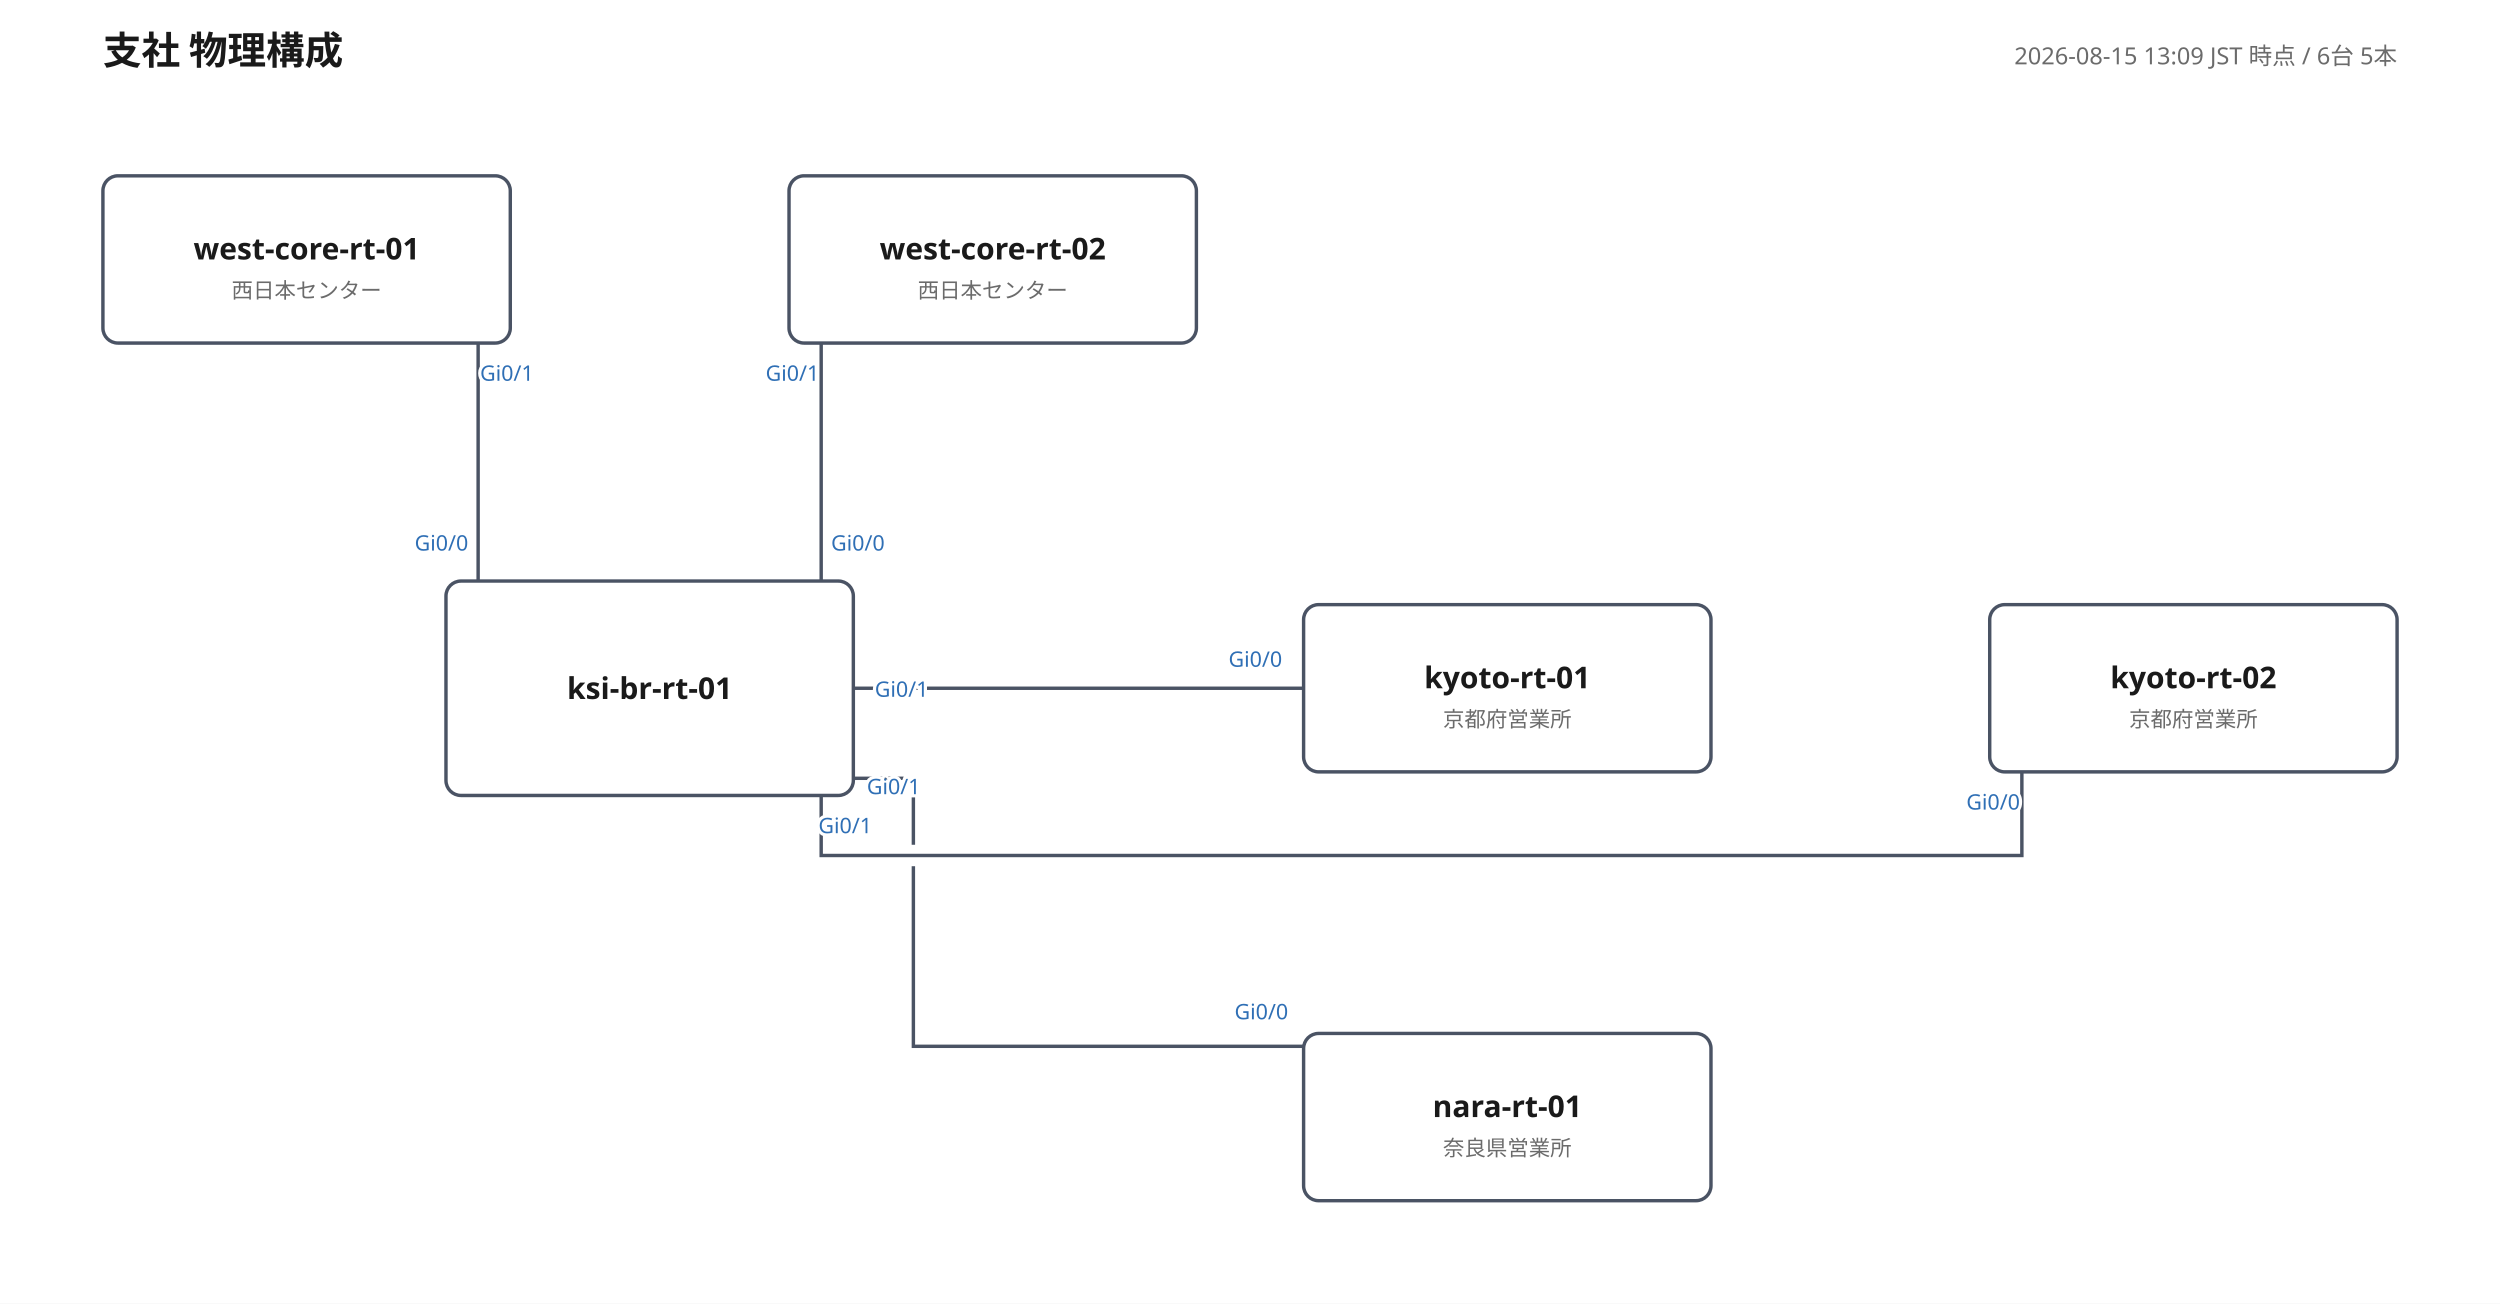
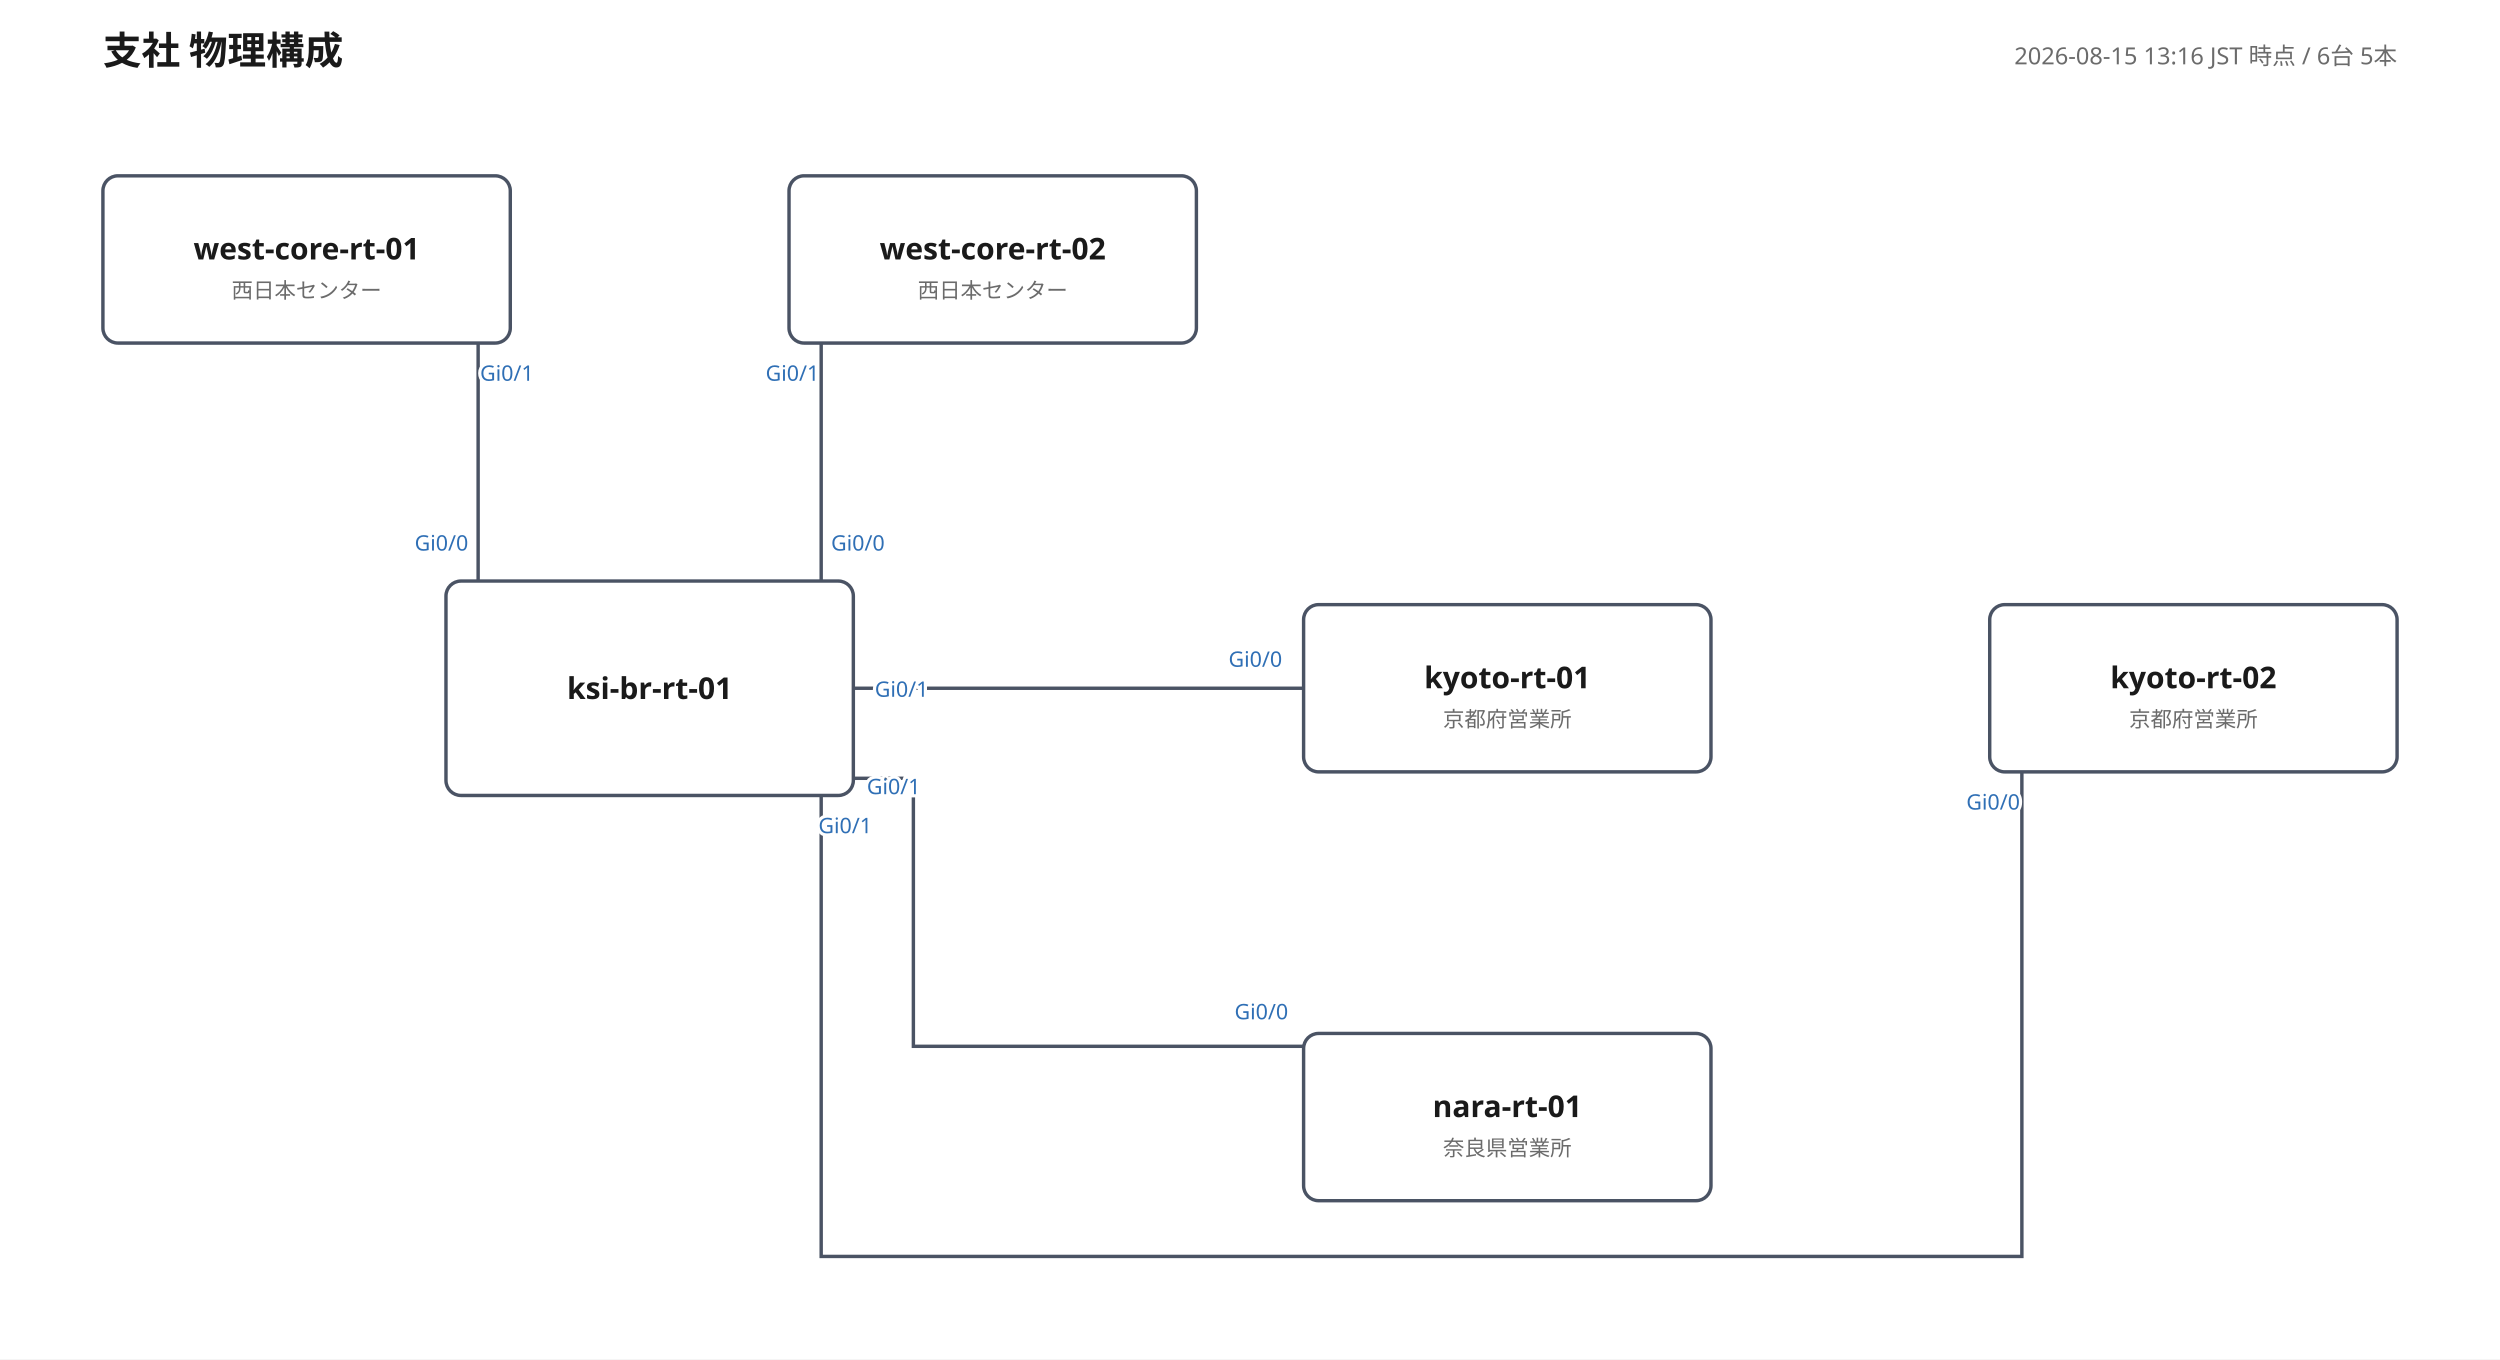
- <svg xmlns="http://www.w3.org/2000/svg" width="1166" height="608" viewBox="0 0 1166 608" font-family="'Yu Gothic', 'Hiragino Kaku Gothic ProN', Meiryo, 'Noto Sans JP', sans-serif">
+ <svg xmlns="http://www.w3.org/2000/svg" width="1166" height="634" viewBox="0 0 1166 634" font-family="'Yu Gothic', 'Hiragino Kaku Gothic ProN', Meiryo, 'Noto Sans JP', sans-serif">
  <rect width="100%" height="100%" fill="#ffffff" />
  <text x="48" y="30" font-size="18" font-weight="700" fill="#1a1a1a">支社 物理構成</text>
-   <text x="1118" y="30" font-size="11" fill="#6b6b6b" text-anchor="end">2026-08-15 13:09 JST 時点 / 6台 5本</text>
+   <text x="1118" y="30" font-size="11" fill="#6b6b6b" text-anchor="end">2026-08-15 13:16 JST 時点 / 6台 5本</text>
  <polyline points="223,271 223,160" fill="none" stroke="#4a5364" stroke-width="1.6" />
  <text class="port-label" x="218.4" y="256.8" font-size="10" fill="#2f6fb5" text-anchor="end" paint-order="stroke" stroke="#ffffff" stroke-width="3">Gi0/0</text>
  <text class="port-label" x="223.9" y="177.6" font-size="10" fill="#2f6fb5" text-anchor="start" paint-order="stroke" stroke="#ffffff" stroke-width="3">Gi0/1</text>
  <polyline points="383,271 383,160" fill="none" stroke="#4a5364" stroke-width="1.6" />
  <text class="port-label" x="387.6" y="256.8" font-size="10" fill="#2f6fb5" text-anchor="start" paint-order="stroke" stroke="#ffffff" stroke-width="3">Gi0/0</text>
  <text class="port-label" x="382.1" y="177.6" font-size="10" fill="#2f6fb5" text-anchor="end" paint-order="stroke" stroke="#ffffff" stroke-width="3">Gi0/1</text>
  <polyline points="608,321 398,321" fill="none" stroke="#4a5364" stroke-width="1.6" />
  <text class="port-label" x="598.0" y="311.0" font-size="10" fill="#2f6fb5" text-anchor="end" paint-order="stroke" stroke="#ffffff" stroke-width="3">Gi0/0</text>
  <text class="port-label" x="408.0" y="325.0" font-size="10" fill="#2f6fb5" text-anchor="start" paint-order="stroke" stroke="#ffffff" stroke-width="3">Gi0/1</text>
-   <polyline points="943,360 943,399 383,399 383,371" fill="none" stroke="#4a5364" stroke-width="1.6" />
+   <polyline points="943,360 943,586 383,586 383,371" fill="none" stroke="#4a5364" stroke-width="1.6" />
  <text class="port-label" x="942.1" y="377.6" font-size="10" fill="#2f6fb5" text-anchor="end" paint-order="stroke" stroke="#ffffff" stroke-width="3">Gi0/0</text>
  <text class="port-label" x="381.7" y="388.6" font-size="10" fill="#2f6fb5" text-anchor="start" paint-order="stroke" stroke="#ffffff" stroke-width="3">Gi0/1</text>
-   <polyline points="608,488 426,488 426,404" fill="none" stroke="#4a5364" stroke-width="1.6" />
-   <polyline points="426,394 426,363 398,363" fill="none" stroke="#4a5364" stroke-width="1.6" />
+   <polyline points="608,488 426,488 426,363 398,363" fill="none" stroke="#4a5364" stroke-width="1.6" />
  <text class="port-label" x="600.8" y="475.4" font-size="10" fill="#2f6fb5" text-anchor="end" paint-order="stroke" stroke="#ffffff" stroke-width="3">Gi0/0</text>
  <text class="port-label" x="404.3" y="370.4" font-size="10" fill="#2f6fb5" text-anchor="start" paint-order="stroke" stroke="#ffffff" stroke-width="3">Gi0/1</text>
  <g>
    <rect x="48" y="82" width="190" height="78" rx="7" fill="#ffffff" stroke="#4a5364" stroke-width="1.6" />
    <text x="143" y="121" font-size="14" font-weight="700" fill="#1a1a1a" text-anchor="middle">west-core-rt-01</text>
    <text x="143" y="139" font-size="10" fill="#6b6b6b" text-anchor="middle">西日本センター</text>
  </g>
  <g>
    <rect x="368" y="82" width="190" height="78" rx="7" fill="#ffffff" stroke="#4a5364" stroke-width="1.6" />
    <text x="463" y="121" font-size="14" font-weight="700" fill="#1a1a1a" text-anchor="middle">west-core-rt-02</text>
    <text x="463" y="139" font-size="10" fill="#6b6b6b" text-anchor="middle">西日本センター</text>
  </g>
  <g>
    <rect x="208" y="271" width="190" height="100" rx="7" fill="#ffffff" stroke="#4a5364" stroke-width="1.6" />
    <text x="303" y="326" font-size="14" font-weight="700" fill="#1a1a1a" text-anchor="middle">ksi-br-rt-01</text>
  </g>
  <g>
    <rect x="608" y="282" width="190" height="78" rx="7" fill="#ffffff" stroke="#4a5364" stroke-width="1.6" />
    <text x="703" y="321" font-size="14" font-weight="700" fill="#1a1a1a" text-anchor="middle">kyoto-rt-01</text>
    <text x="703" y="339" font-size="10" fill="#6b6b6b" text-anchor="middle">京都府営業所</text>
  </g>
  <g>
    <rect x="928" y="282" width="190" height="78" rx="7" fill="#ffffff" stroke="#4a5364" stroke-width="1.6" />
    <text x="1023" y="321" font-size="14" font-weight="700" fill="#1a1a1a" text-anchor="middle">kyoto-rt-02</text>
    <text x="1023" y="339" font-size="10" fill="#6b6b6b" text-anchor="middle">京都府営業所</text>
  </g>
  <g>
    <rect x="608" y="482" width="190" height="78" rx="7" fill="#ffffff" stroke="#4a5364" stroke-width="1.6" />
    <text x="703" y="521" font-size="14" font-weight="700" fill="#1a1a1a" text-anchor="middle">nara-rt-01</text>
    <text x="703" y="539" font-size="10" fill="#6b6b6b" text-anchor="middle">奈良県営業所</text>
  </g>
</svg>
